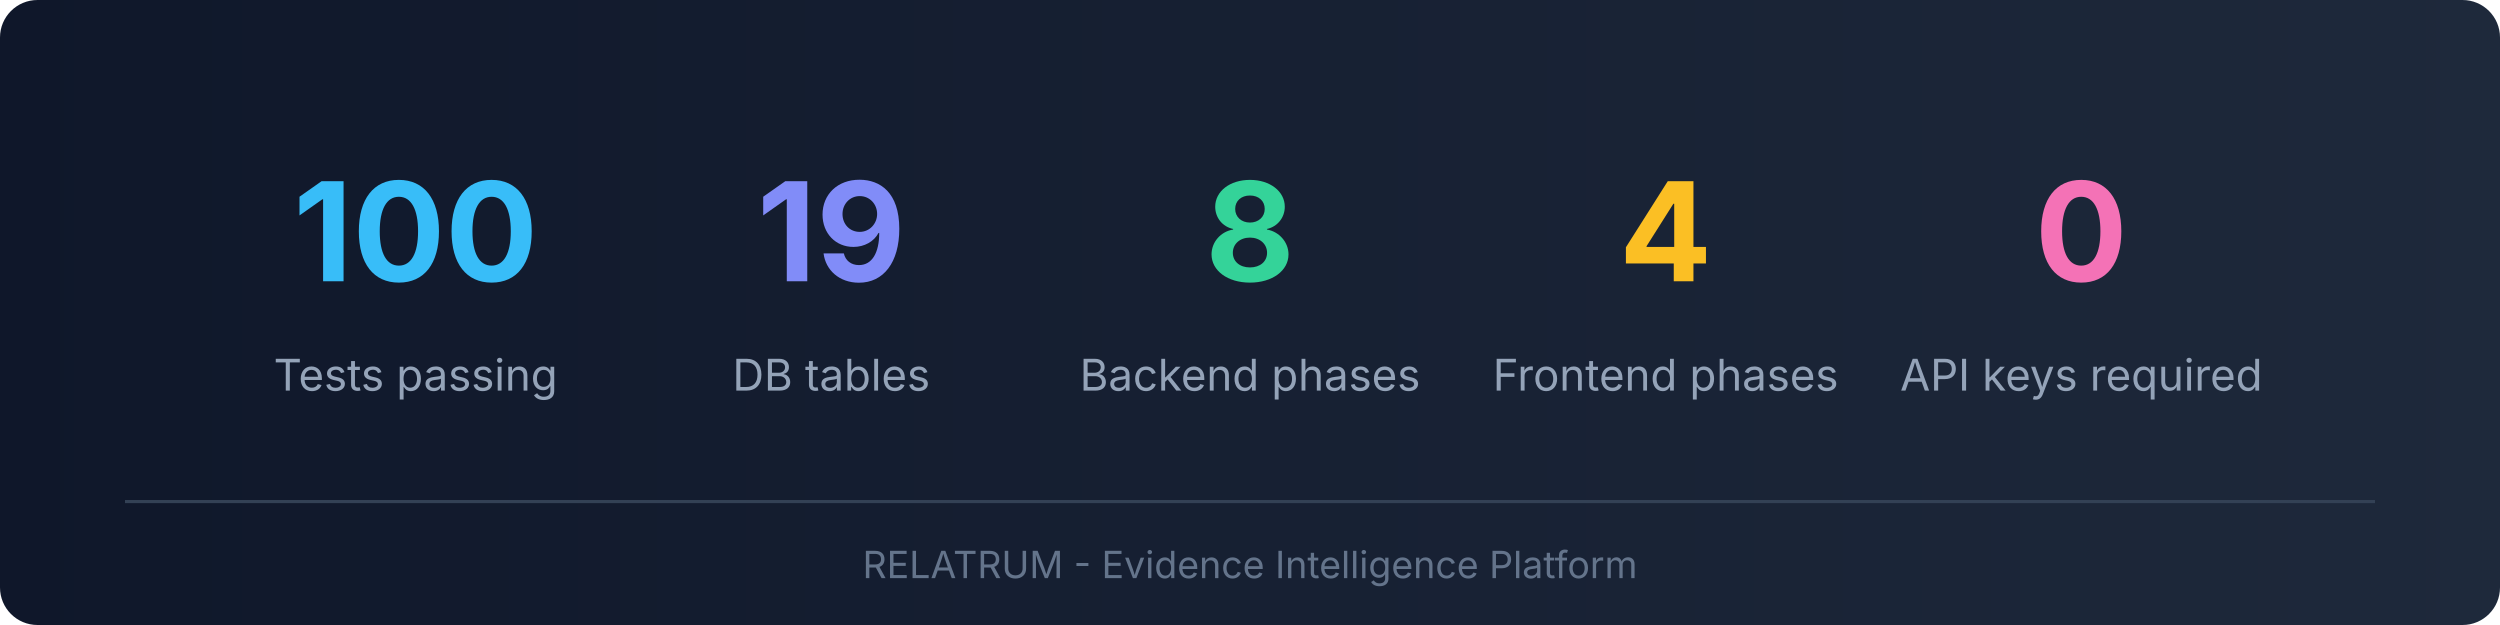
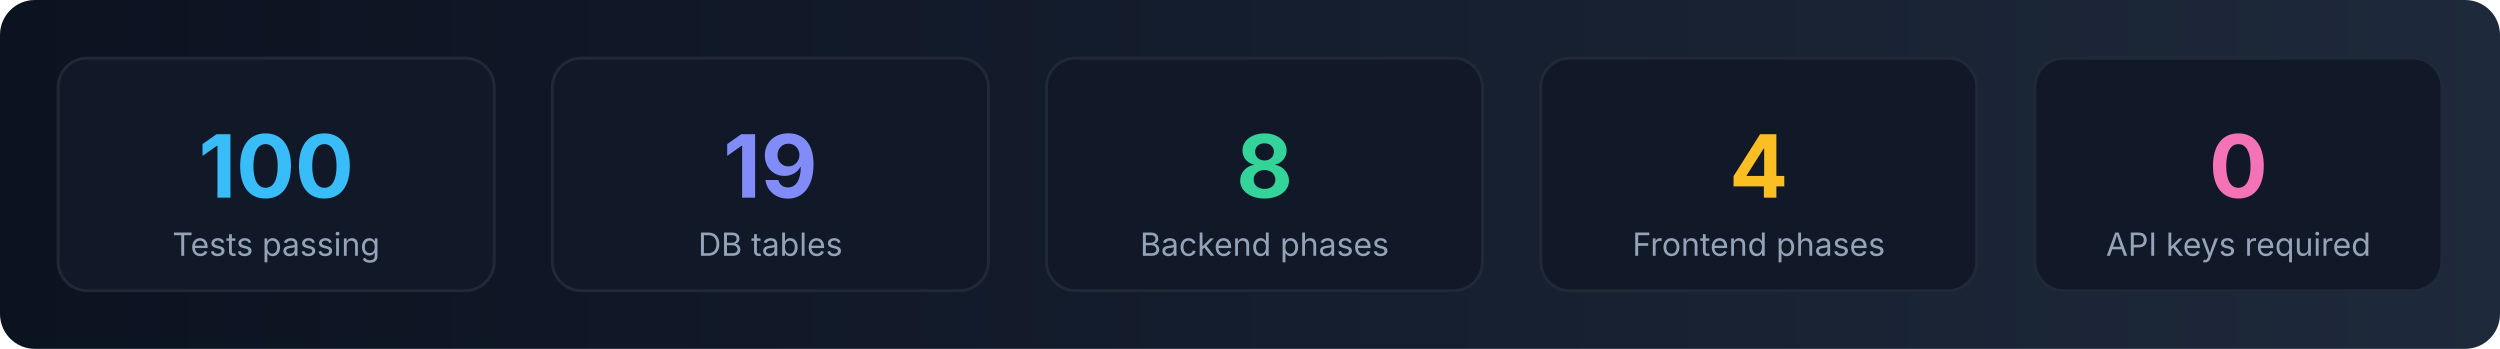
- <svg xmlns="http://www.w3.org/2000/svg" width="800" height="200" viewBox="0 0 800 200" role="img" aria-label="RELATRUM stats">
+ <svg xmlns="http://www.w3.org/2000/svg" width="860" height="120" viewBox="0 0 860 120" role="img" aria-label="RELATRUM stats">
  <defs>
    <linearGradient id="g" x1="0" y1="0" x2="1" y2="0">
-       <stop offset="0%" stop-color="#0f172a" />
+       <stop offset="0%" stop-color="#0b1220" />
      <stop offset="100%" stop-color="#1e293b" />
    </linearGradient>
+     <style>
+       .card { fill: #111827; stroke: #1f2937; stroke-width: 1; rx: 10; }
+       .num { font-family: Segoe UI, Inter, Arial, sans-serif; font-size: 30px; font-weight: 700; text-anchor: middle; }
+       .lbl { font-family: Segoe UI, Inter, Arial, sans-serif; font-size: 11px; fill: #94a3b8; text-anchor: middle; }
+       .shimmer { animation: sh 3s linear infinite; }
+       @keyframes sh { 0% { opacity: 0.6; } 50% { opacity: 1; } 100% { opacity: 0.6; } }
+       @media (prefers-reduced-motion: reduce) { .shimmer { animation: none; } }
+     </style>
  </defs>
-   <rect width="800" height="200" rx="12" fill="url(#g)" />
-   <g font-family="Segoe UI, Inter, Arial, sans-serif" text-anchor="middle">
-     <g transform="translate(133,0)">
-       <text y="90" font-size="44" font-weight="700" fill="#38bdf8">100</text>
-       <text y="125" font-size="14" fill="#94a3b8">Tests passing</text>
-     </g>
-     <g transform="translate(266,0)">
-       <text y="90" font-size="44" font-weight="700" fill="#818cf8">19</text>
-       <text y="125" font-size="14" fill="#94a3b8">DB tables</text>
-     </g>
-     <g transform="translate(400,0)">
-       <text y="90" font-size="44" font-weight="700" fill="#34d399">8</text>
-       <text y="125" font-size="14" fill="#94a3b8">Backend phases</text>
-     </g>
-     <g transform="translate(533,0)">
-       <text y="90" font-size="44" font-weight="700" fill="#fbbf24">4</text>
-       <text y="125" font-size="14" fill="#94a3b8">Frontend phases</text>
-     </g>
-     <g transform="translate(666,0)">
-       <text y="90" font-size="44" font-weight="700" fill="#f472b6">0</text>
-       <text y="125" font-size="14" fill="#94a3b8">API keys required</text>
-     </g>
+   <rect width="860" height="120" rx="12" fill="url(#g)" />
+   <g transform="translate(20,20)">
+     <rect class="card" width="150" height="80" />
+     <text class="num shimmer" x="75" y="48" fill="#38bdf8">100</text>
+     <text class="lbl" x="75" y="68">Tests passing</text>
  </g>
-   <rect x="40" y="160" width="720" height="1" fill="#334155" />
-   <text x="400" y="185" font-family="Segoe UI, Inter, Arial, sans-serif" font-size="12" fill="#64748b" text-anchor="middle">RELATRUM - Evidence Intelligence Platform</text>
+   <g transform="translate(190,20)">
+     <rect class="card" width="150" height="80" />
+     <text class="num shimmer" x="75" y="48" fill="#818cf8" style="animation-delay:0.3s">19</text>
+     <text class="lbl" x="75" y="68">DB tables</text>
+   </g>
+   <g transform="translate(360,20)">
+     <rect class="card" width="150" height="80" />
+     <text class="num shimmer" x="75" y="48" fill="#34d399" style="animation-delay:0.6s">8</text>
+     <text class="lbl" x="75" y="68">Backend phases</text>
+   </g>
+   <g transform="translate(530,20)">
+     <rect class="card" width="150" height="80" />
+     <text class="num shimmer" x="75" y="48" fill="#fbbf24" style="animation-delay:0.9s">4</text>
+     <text class="lbl" x="75" y="68">Frontend phases</text>
+   </g>
+   <g transform="translate(700,20)">
+     <rect class="card" width="140" height="80" />
+     <text class="num shimmer" x="70" y="48" fill="#f472b6" style="animation-delay:1.2s">0</text>
+     <text class="lbl" x="70" y="68">API keys required</text>
+   </g>
</svg>
